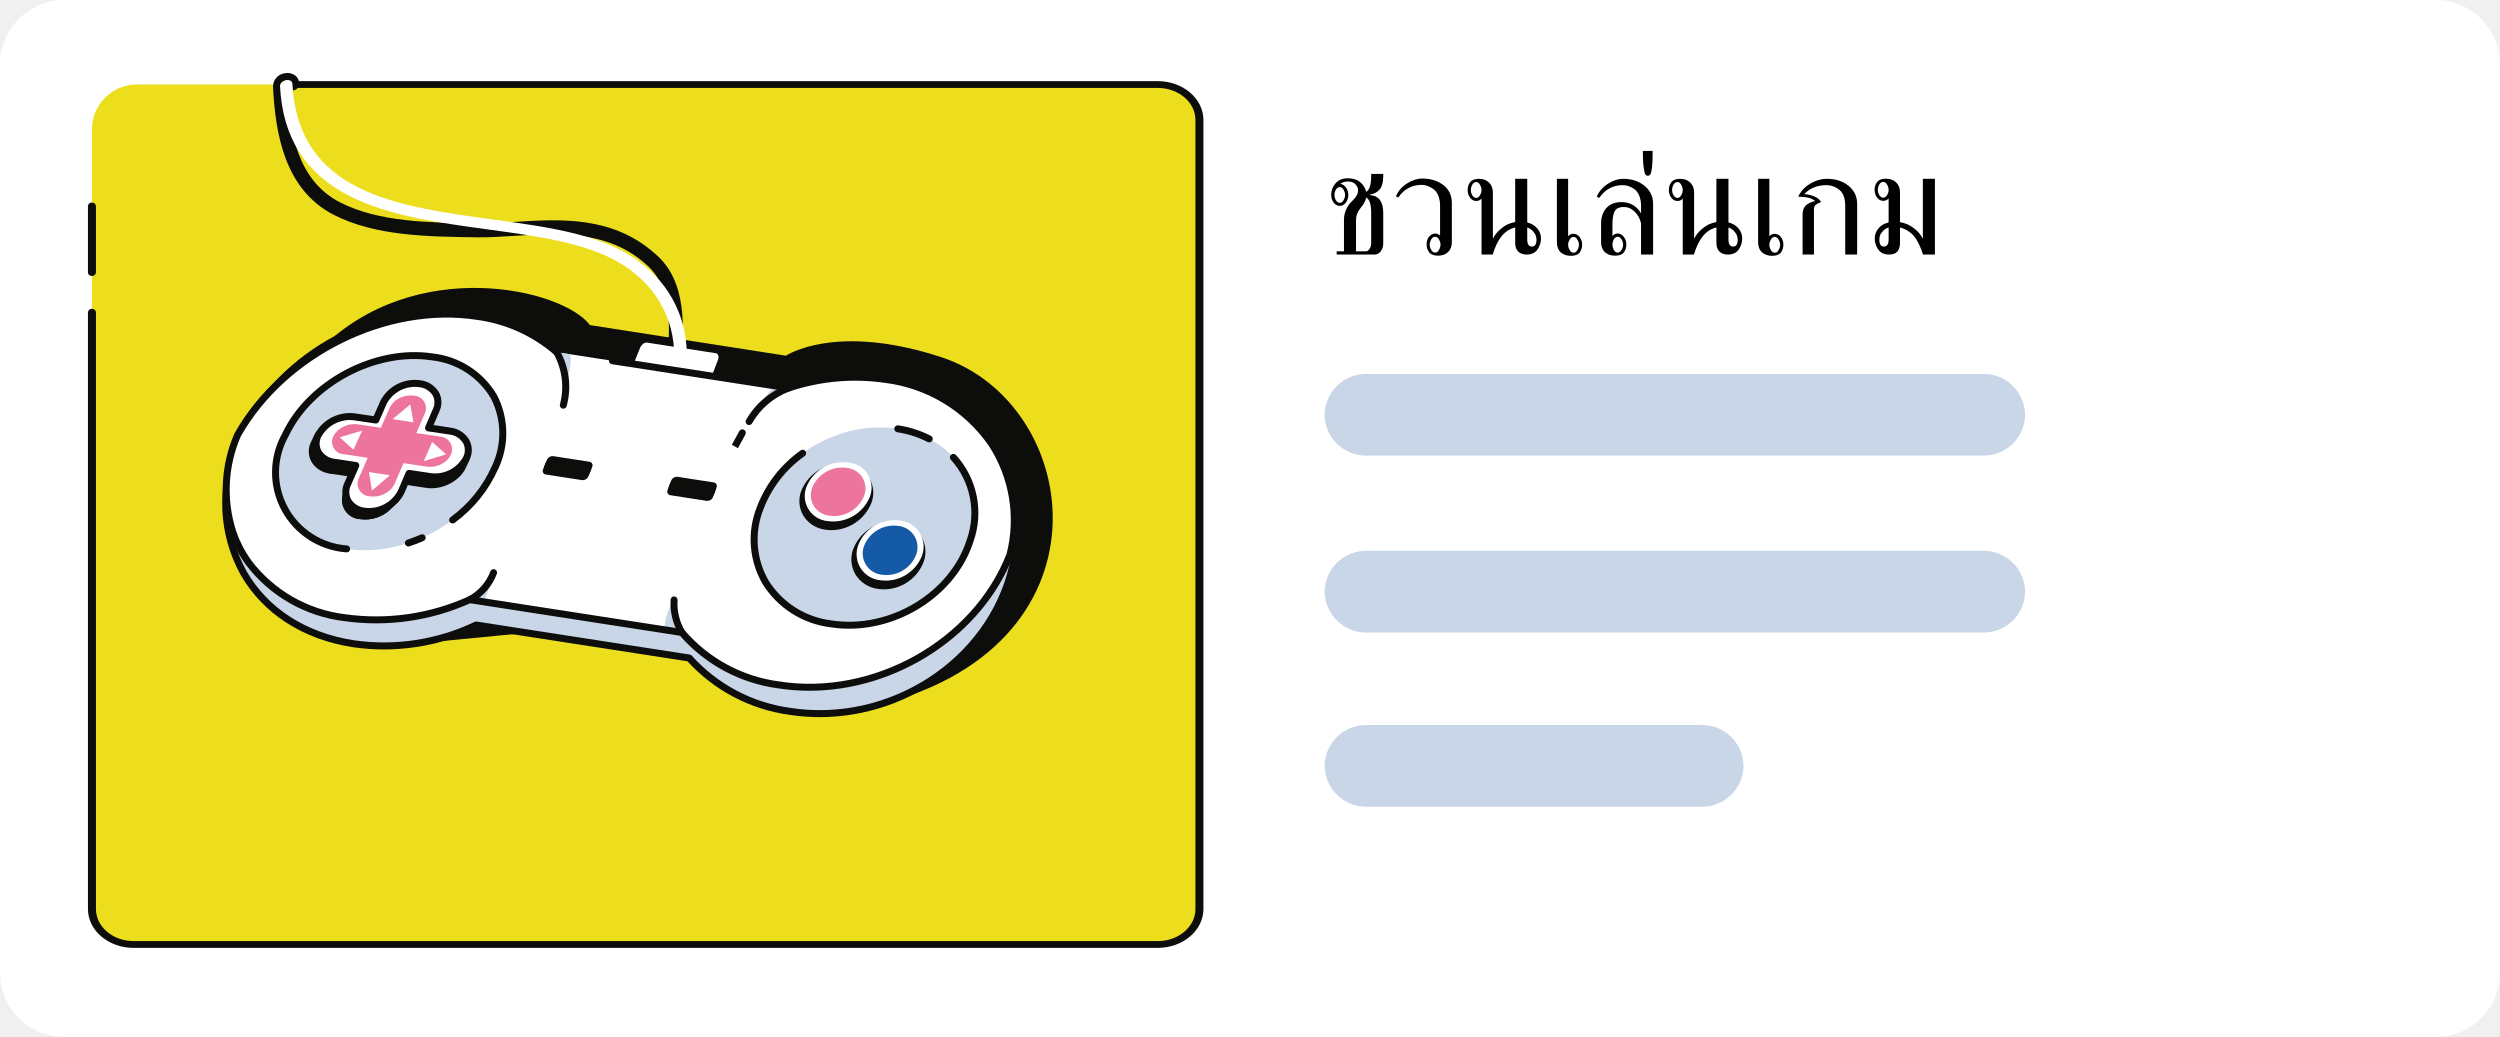
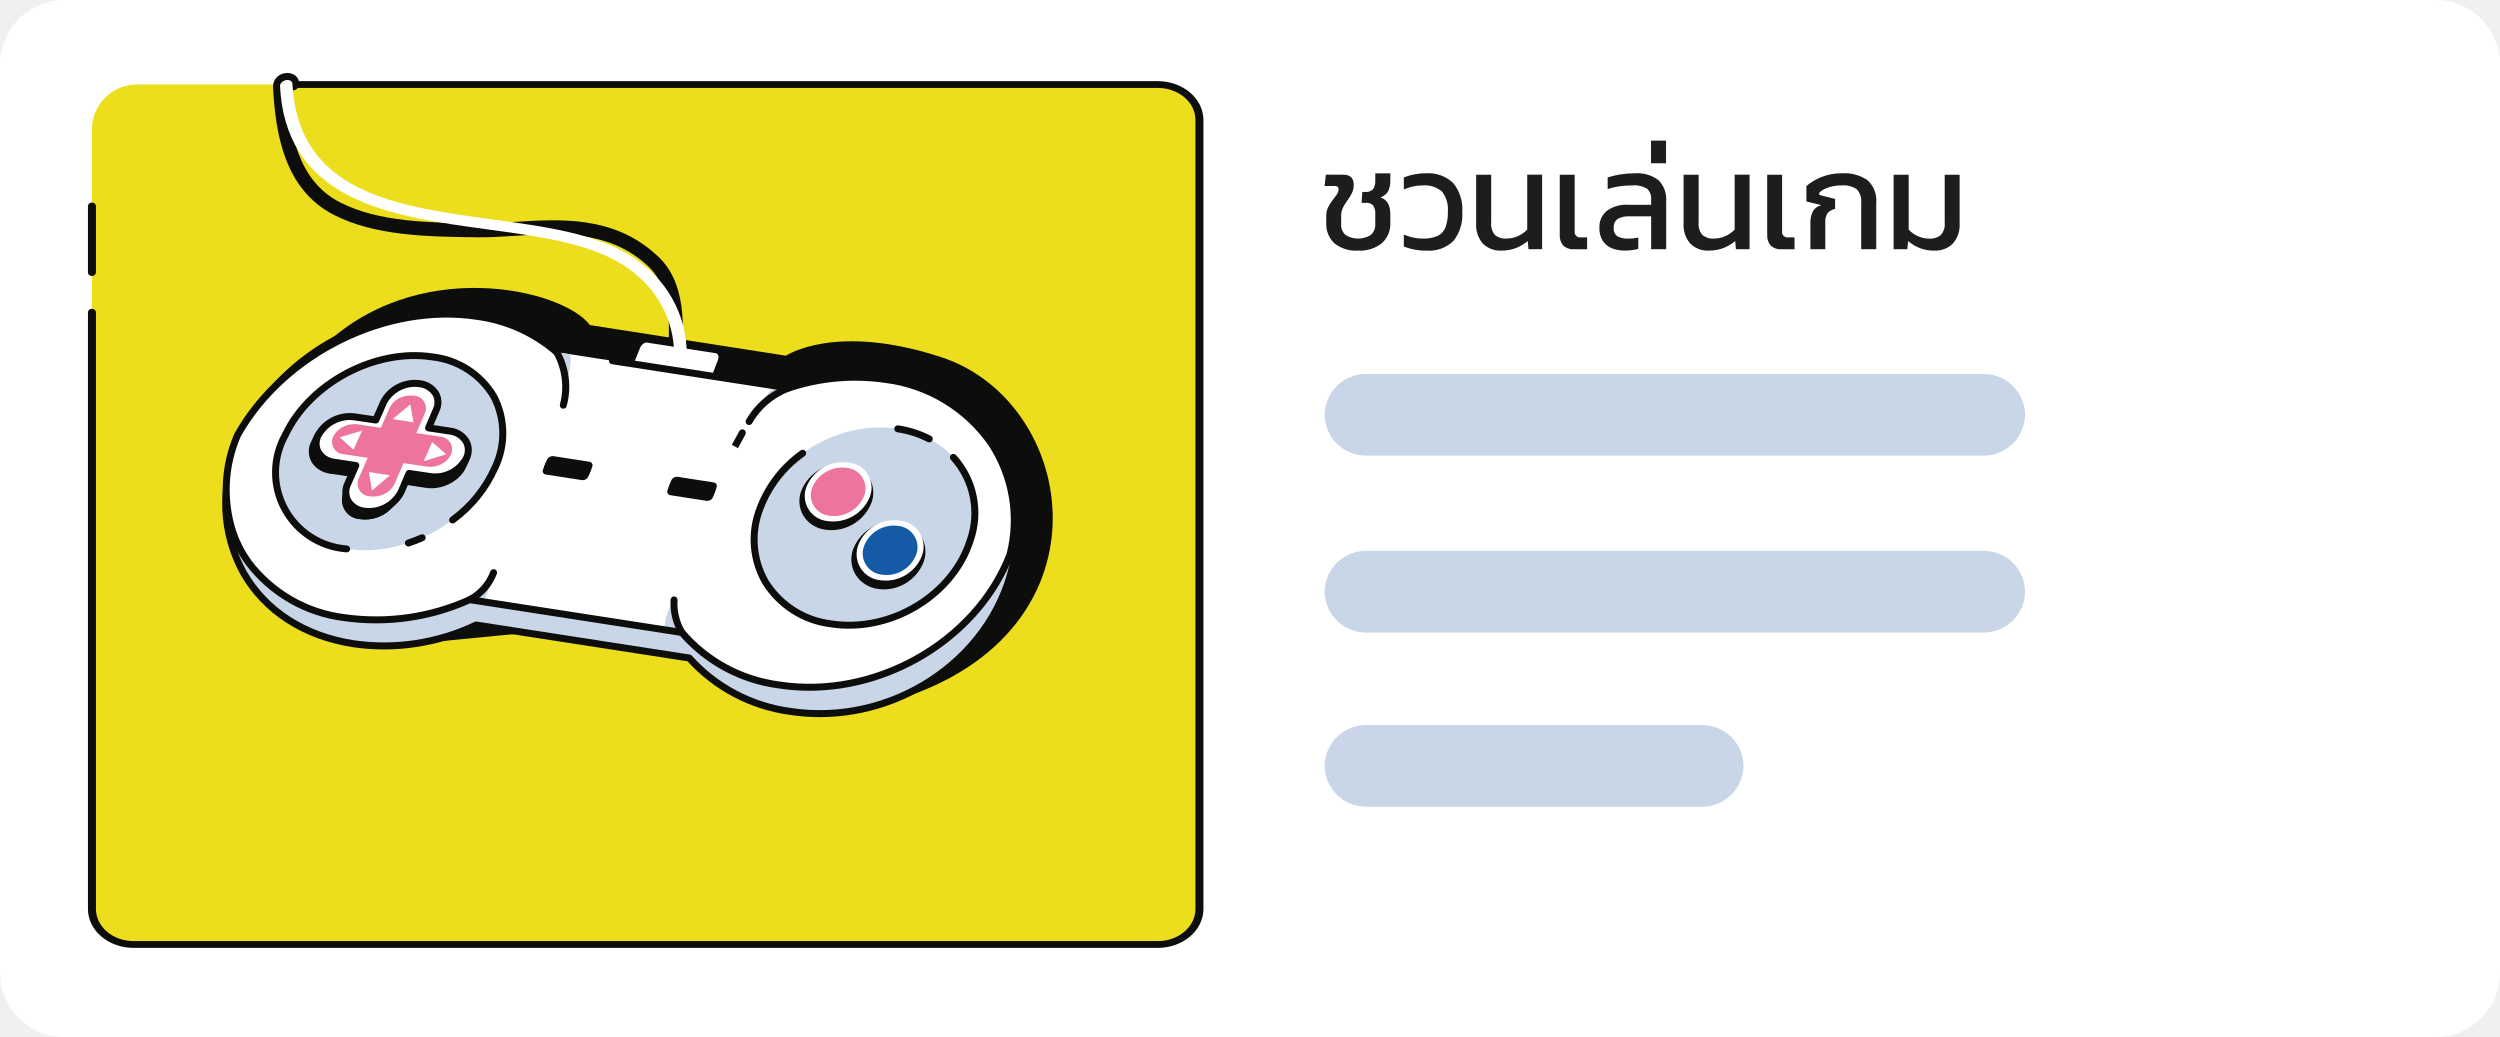
<svg xmlns="http://www.w3.org/2000/svg" id="Group_2253" data-name="Group 2253" width="278.518" height="115.529" viewBox="0 0 278.518 115.529">
  <defs>
    <clipPath id="clip-path">
      <path id="Path_2909" data-name="Path 2909" d="M2276.243,1234.031l.41-.849c-.014.028-.027.056-.039.085l-.41.849C2276.217,1234.088,2276.23,1234.06,2276.243,1234.031Z" transform="translate(-2276.204 -1233.183)" fill="none" />
    </clipPath>
    <clipPath id="clip-path-2">
      <path id="Intersection_1" data-name="Intersection 1" d="M.212.948C.225.919.238.89.252.862L.678,0C.663.029.65.058.637.087A2.082,2.082,0,0,0,2.46,3.066l-.424.871A2.087,2.087,0,0,1,.212.948ZM.571,2.61A1.915,1.915,0,0,0,1.818,3.5L1.9,3.337a2.714,2.714,0,0,1-1.441-1A1.424,1.424,0,0,0,.571,2.61Z" transform="translate(0)" fill="none" />
    </clipPath>
    <clipPath id="clip-path-3">
      <path id="Path_2926" data-name="Path 2926" d="M2271.844,1257.887l-.414.88a4.043,4.043,0,0,1-4.07,2.065,2.134,2.134,0,0,1-1.858-3.043l.423-.878a2.13,2.13,0,0,0,1.856,3.034A4.034,4.034,0,0,0,2271.844,1257.887Z" transform="translate(-2265.294 -1256.91)" fill="none" />
    </clipPath>
  </defs>
  <g id="Group_1401" data-name="Group 1401" transform="translate(0)">
    <rect id="Rectangle_80" data-name="Rectangle 80" width="278.518" height="115.529" rx="7.164" fill="#fff" />
    <rect id="Rectangle_81" data-name="Rectangle 81" width="123.379" height="95.805" rx="5" transform="translate(10.243 9.413)" fill="#edde1d" />
    <path id="Path_2750" data-name="Path 2750" d="M-3346.24,1306.435" transform="translate(3379.334 -1297.022)" fill="none" stroke="#0d0d0c" stroke-linecap="round" stroke-linejoin="round" stroke-width="2" />
    <path id="Path_2751" data-name="Path 2751" d="M-3388.574,1313.747" transform="translate(3398.817 -1300.387)" fill="none" stroke="#0d0d0c" stroke-linecap="round" stroke-linejoin="round" stroke-width="2" />
    <path id="Path_2752" data-name="Path 2752" d="M-3388.574,1331.507" transform="translate(3398.817 -1308.56)" fill="none" stroke="#0d0d0c" stroke-linecap="round" stroke-linejoin="round" stroke-width="2" />
    <path id="Path_2753" data-name="Path 2753" d="M-3388.954,1338.981a.416.416,0,0,1-.446-.378v-7.419a.416.416,0,0,1,.446-.379.416.416,0,0,1,.446.379v7.419A.416.416,0,0,1-3388.954,1338.981Z" transform="translate(3399.197 -1308.238)" fill="#0d0d0c" />
    <path id="Path_2754" data-name="Path 2754" d="M-3388.574,1371.3" transform="translate(3398.817 -1326.875)" fill="none" stroke="#0d0d0c" stroke-linecap="round" stroke-linejoin="round" stroke-width="2" />
    <path id="Path_2755" data-name="Path 2755" d="M-3270.219,1402.3h-114.09c-2.806,0-5.09-1.941-5.09-4.326v-66.491a.416.416,0,0,1,.446-.379.416.416,0,0,1,.446.379v66.491c0,1.967,1.884,3.568,4.2,3.568h114.09c2.315,0,4.2-1.6,4.2-3.568v-87.911c0-1.968-1.883-3.568-4.2-3.568H-3366.1a.417.417,0,0,1-.446-.379.417.417,0,0,1,.446-.379h95.884c2.807,0,5.09,1.941,5.09,4.326v87.911C-3265.129,1400.355-3267.412,1402.3-3270.219,1402.3Z" transform="translate(3399.197 -1296.698)" fill="#0d0d0c" />
    <path id="Path_3946" data-name="Path 3946" d="M-3067.211,1360.281h-68.683a4.617,4.617,0,0,1-4.68-4.551,4.617,4.617,0,0,1,4.68-4.551h68.683a4.618,4.618,0,0,1,4.68,4.551A4.617,4.617,0,0,1-3067.211,1360.281Z" transform="translate(3288.145 -1289.813)" fill="#c9d6e8" />
    <path id="Path_3947" data-name="Path 3947" d="M-3067.211,1323.767h-68.683a4.617,4.617,0,0,1-4.68-4.55,4.617,4.617,0,0,1,4.68-4.551h68.683a4.617,4.617,0,0,1,4.68,4.551A4.617,4.617,0,0,1-3067.211,1323.767Z" transform="translate(3288.145 -1273.008)" fill="#c9d6e8" />
    <path id="Path_3948" data-name="Path 3948" d="M-3098.581,1396.233h-37.313a4.617,4.617,0,0,1-4.68-4.55,4.617,4.617,0,0,1,4.68-4.551h37.313a4.617,4.617,0,0,1,4.68,4.551A4.617,4.617,0,0,1-3098.581,1396.233Z" transform="translate(3288.145 -1306.359)" fill="#c9d6e8" />
-     <text id="ชวนเล่นเกม" transform="translate(147.571 28.36)" font-size="16" font-family="Kanit-Regular, Kanit">
-       <tspan x="0" y="0">ชวนเล่นเกม</tspan>
-     </text>
+     <g id="Group_2836" data-name="Group 2836" transform="translate(147.57 15.664)">
+       <g id="Group_2837" data-name="Group 2837" transform="translate(0)">
+         <g id="Group_2836-2" data-name="Group 2836" transform="translate(0 0)">
+           <path id="Path_6276" data-name="Path 6276" d="M215.025,929.507a3.83,3.83,0,0,1-2.652-.815,2.934,2.934,0,0,1-.9-2.291v-.815a2,2,0,0,1,.208-.907,4.538,4.538,0,0,1,.477-.761q.269-.346.477-.646a1,1,0,0,0,.208-.562.38.38,0,0,0-.108-.323.7.7,0,0,0-.384-.077h-1.061l.138-1.261h1.937q1.168,0,1.169,1.123a2.068,2.068,0,0,1-.208.938,5.409,5.409,0,0,1-.492.8,5.6,5.6,0,0,0-.492.792,1.953,1.953,0,0,0-.208.9v.938a1.476,1.476,0,0,0,.5,1.237,2.672,2.672,0,0,0,2.8-.007,1.539,1.539,0,0,0,.5-1.276v-1.015a1.642,1.642,0,0,0-.231-1.007,1.065,1.065,0,0,0-.861-.284h-.43l.077-1.215h.308a1.074,1.074,0,0,0,.892-.315,1.581,1.581,0,0,0,.246-.976V920.9h1.676v.754a2.862,2.862,0,0,1-.215,1.191,1.51,1.51,0,0,1-.892.731,1.55,1.55,0,0,1,.907.769,3.076,3.076,0,0,1,.2,1.184v.861a2.874,2.874,0,0,1-.953,2.3A3.894,3.894,0,0,1,215.025,929.507Z" transform="translate(-211.289 -917.252)" fill="#1d1d1b" />
+           <path id="Path_6277" data-name="Path 6277" d="M244.776,929.507a6.2,6.2,0,0,1-2.491-.462v-1.322a5.656,5.656,0,0,0,1.007.323,4.9,4.9,0,0,0,1.084.123,3.917,3.917,0,0,0,1.661-.292,1.74,1.74,0,0,0,.884-.946,4.62,4.62,0,0,0,.269-1.73,3.219,3.219,0,0,0-.653-2.275,2.934,2.934,0,0,0-2.176-.677,4.982,4.982,0,0,0-1.076.116,5.089,5.089,0,0,0-1,.331v-1.338a6.228,6.228,0,0,1,1.13-.338,6.621,6.621,0,0,1,1.315-.123A3.961,3.961,0,0,1,247.8,922,4.59,4.59,0,0,1,248.8,925.2a4.742,4.742,0,0,1-.961,3.2A3.858,3.858,0,0,1,244.776,929.507Z" transform="translate(-233.459 -917.252)" fill="#1d1d1b" />
+           <path id="Path_6278" data-name="Path 6278" d="M273.411,929.893a2.736,2.736,0,0,1-2.083-.784,3.107,3.107,0,0,1-.746-2.229v-5.443h1.676V926.8a1.831,1.831,0,0,0,.415,1.345,1.784,1.784,0,0,0,1.292.407,3.04,3.04,0,0,0,1.292-.284,3.186,3.186,0,0,0,1.015-.715v-6.12h1.661v8.3h-1.522l-.077-.907a4.82,4.82,0,0,1-1.284.769A4.307,4.307,0,0,1,273.411,929.893Z" transform="translate(-253.699 -917.638)" fill="#1d1d1b" />
+           <path id="Path_6279" data-name="Path 6279" d="M304.919,929.739a1.6,1.6,0,0,1-1.23-.415,1.678,1.678,0,0,1-.385-1.184v-6.7h1.661v6.289a.6.6,0,0,0,.677.692h.708v1.322Z" transform="translate(-277.105 -917.638)" fill="#1d1d1b" />
+           <path id="Path_6280" data-name="Path 6280" d="M321.632,929.507a3.82,3.82,0,0,1-1.422-.254,2.191,2.191,0,0,1-1.022-.815,2.548,2.548,0,0,1-.384-1.469,2.312,2.312,0,0,1,.823-1.891,3.708,3.708,0,0,1,2.406-.677h2.537v-.523a1.538,1.538,0,0,0-.454-1.268,2.828,2.828,0,0,0-1.684-.362,10.182,10.182,0,0,0-1.391.092,7.273,7.273,0,0,0-1.315.308v-1.292a9.243,9.243,0,0,1,1.392-.331,9.821,9.821,0,0,1,1.591-.131,3.963,3.963,0,0,1,2.675.761,3.013,3.013,0,0,1,.861,2.376v5.32h-1.676v-3.659H322.14a2.406,2.406,0,0,0-1.3.284,1.091,1.091,0,0,0-.439.991,1.044,1.044,0,0,0,.392.938,2.386,2.386,0,0,0,1.284.261,4.014,4.014,0,0,0,1.061-.123v1.276a5.972,5.972,0,0,1-.677.131A6.039,6.039,0,0,1,321.632,929.507Z" transform="translate(-288.19 -917.252)" fill="#1d1d1b" />
+           <path id="Path_6281" data-name="Path 6281" d="M339,910.621V908.1h1.676v2.522Z" transform="translate(-302.636 -908.099)" fill="#1d1d1b" />
+           <path id="Path_6282" data-name="Path 6282" d="M354.573,929.893a2.736,2.736,0,0,1-2.083-.784,3.107,3.107,0,0,1-.746-2.229v-5.443h1.676V926.8a1.831,1.831,0,0,0,.415,1.345,1.784,1.784,0,0,0,1.292.407,3.039,3.039,0,0,0,1.292-.284,3.186,3.186,0,0,0,1.015-.715v-6.12h1.661v8.3h-1.522l-.077-.907a4.819,4.819,0,0,1-1.284.769A4.306,4.306,0,0,1,354.573,929.893Z" transform="translate(-311.751 -917.638)" fill="#1d1d1b" />
+           <path id="Path_6283" data-name="Path 6283" d="M386.08,929.739a1.6,1.6,0,0,1-1.23-.415,1.68,1.68,0,0,1-.385-1.184v-6.7h1.661v6.289a.6.6,0,0,0,.677.692h.708v1.322Z" transform="translate(-335.156 -917.638)" fill="#1d1d1b" />
+           <path id="Path_6284" data-name="Path 6284" d="M400.249,929.353v-3a2.6,2.6,0,0,1,.261-1.192,1.449,1.449,0,0,1,.953-.715l-1.661-.415v-1.722a6.235,6.235,0,0,1,1.622-.977,5.882,5.882,0,0,1,2.36-.438,4.519,4.519,0,0,1,2.814.761,3.023,3.023,0,0,1,.984,2.545v5.151h-1.676v-5.2a1.861,1.861,0,0,0-.5-1.484,2.621,2.621,0,0,0-1.684-.423,4.592,4.592,0,0,0-1.43.216,2.8,2.8,0,0,0-1.046.569v.277l1.753.446v1.107a1.444,1.444,0,0,0-.846.492,1.723,1.723,0,0,0-.246,1.015v2.983Z" transform="translate(-346.126 -917.252)" fill="#1d1d1b" />
+           <path id="Path_6285" data-name="Path 6285" d="M438.451,929.893a4.233,4.233,0,0,1-1.638-.292,4.893,4.893,0,0,1-1.268-.769l-.092.907h-1.522v-8.3h1.676v6.12a3.223,3.223,0,0,0,1,.715,2.971,2.971,0,0,0,1.292.284,1.817,1.817,0,0,0,1.292-.407,1.789,1.789,0,0,0,.431-1.345v-5.366h1.661v5.443a3.09,3.09,0,0,1-.753,2.229A2.743,2.743,0,0,1,438.451,929.893Z" transform="translate(-370.537 -917.638)" fill="#1d1d1b" />
+         </g>
+       </g>
+     </g>
  </g>
  <g id="Group_1476" data-name="Group 1476" transform="translate(24.767 8.134)">
    <g id="Group_1473" data-name="Group 1473">
      <path id="Path_2893" data-name="Path 2893" d="M2259.051,1207.5c10.561-10.555,27.009-6.75,30.048-2.693l21.843,3.411s5.47-3.727,17.323.171c15.8,5.195,19.855,32.687-8.1,39.008l-27.294-9.347-25.7,2.485Z" transform="translate(-2248.144 -1176.724)" fill="#0d0d0c" />
      <g id="Group_1438" data-name="Group 1438" transform="translate(5.655)">
        <path id="Path_2894" data-name="Path 2894" d="M2288.813,1179.384a1.508,1.508,0,0,1-.45-.067,1.3,1.3,0,0,1-.836-.761,1.319,1.319,0,0,1,.1-1.145,15.971,15.971,0,0,0,1.7-5.489c.484-4.29.75-9.078-2.247-11.6-4.283-3.834-9.788-3.484-14.646-3.175-1.437.092-2.8.176-4.086.162-5.613-.07-11.417-.142-16.032-2.491-5.543-2.822-6.545-9.14-6.8-14.328a1.5,1.5,0,0,1,1.288-1.456,1.463,1.463,0,0,1,1.189.248,1.148,1.148,0,0,1,.45.857.777.777,0,0,1-1.362.549c.267,4.989,1.22,10.343,5.938,12.745,4.291,2.184,9.911,2.254,15.346,2.322,1.234.016,2.562-.069,3.968-.158,5.162-.329,11.013-.7,15.762,3.552,3.567,3,3.3,8.254,2.773,12.944a17.607,17.607,0,0,1-1.521,5.34.77.77,0,0,1,.592.079.778.778,0,0,1,.281,1.063,1.658,1.658,0,0,1-1.132.779A1.6,1.6,0,0,1,2288.813,1179.384Zm.163-1.2h0Zm-42.074-37.966h0Z" transform="translate(-2245.525 -1139.004)" fill="#0d0d0c" />
      </g>
      <g id="Group_1439" data-name="Group 1439" transform="translate(6.431 0.777)">
        <path id="Path_2895" data-name="Path 2895" d="M2290.184,1179.818a.78.78,0,0,1-.367-.019.506.506,0,0,1-.292-.775h0a16.574,16.574,0,0,0,1.8-5.791,11.549,11.549,0,0,0-4.3-10.684c-3.8-3.189-9.9-4.021-16.367-4.9-5.422-.739-11.029-1.5-15.39-3.723-4.939-2.514-7.466-6.546-7.744-12.247-.014-.287.283-.581.662-.656s.7.1.714.384c.626,12.178,11.612,13.675,22.231,15.122,6.642.9,12.913,1.759,16.955,5.146a12.593,12.593,0,0,1,4.638,11.527,17.485,17.485,0,0,1-1.943,6.212A.878.878,0,0,1,2290.184,1179.818Z" transform="translate(-2247.525 -1141.004)" fill="#fff" />
      </g>
      <g id="Group_1472" data-name="Group 1472" transform="translate(0 26.278)">
        <g id="Group_1471" data-name="Group 1471">
          <g id="Group_1470" data-name="Group 1470">
            <g id="Group_1469" data-name="Group 1469">
              <g id="Group_1468" data-name="Group 1468">
                <path id="Path_2896" data-name="Path 2896" d="M2319.634,1235.968c-2.424,10.509-13.586,17.906-24.844,16.161a18.5,18.5,0,0,1-11.183-5.938l-23.738-3.677a23.979,23.979,0,0,1-13.675,2.085c-11.245-1.742-16.961-11.744-12.912-21.99q.25-.631.543-1.245c4.341-9.158,15.38-14.986,25.457-13.43a17.787,17.787,0,0,1,9.019,4.018l25.84,3.992a22.145,22.145,0,0,1,10.592-.99c10.088,1.559,16.658,10.114,15.149,19.72Q2319.784,1235.32,2319.634,1235.968Z" transform="translate(-2231.587 -1207.292)" fill="#c9d6e8" />
                <path id="Path_2897" data-name="Path 2897" d="M2297.523,1252.158a22.321,22.321,0,0,1-3.417-.263,18.813,18.813,0,0,1-11.321-5.959L2259.3,1242.3a24.186,24.186,0,0,1-13.791,2.067c-5.581-.864-10.027-3.736-12.519-8.084a16.4,16.4,0,0,1-.695-14.432c.168-.428.355-.854.553-1.27,4.442-9.371,15.562-15.236,25.867-13.646a18.292,18.292,0,0,1,9.129,4.035l25.635,3.96a22.6,22.6,0,0,1,10.686-.974,18.706,18.706,0,0,1,12.423,7.323,17.11,17.11,0,0,1,3.052,12.841c-.067.437-.152.88-.254,1.319C2317.137,1245.2,2307.723,1252.158,2297.523,1252.158Zm-38.277-10.649a.434.434,0,0,1,.059,0l23.738,3.677a.388.388,0,0,1,.232.127,18.021,18.021,0,0,0,10.951,5.811c11.043,1.712,21.994-5.406,24.406-15.864h0c.1-.42.179-.845.243-1.263a16.334,16.334,0,0,0-2.912-12.264,17.932,17.932,0,0,0-11.914-7.014,21.833,21.833,0,0,0-10.406.973.386.386,0,0,1-.187.017l-25.84-3.992a.382.382,0,0,1-.195-.091,17.493,17.493,0,0,0-8.824-3.927,24.463,24.463,0,0,0-25.047,13.213c-.191.4-.37.811-.533,1.221a15.64,15.64,0,0,0,.646,13.761c2.372,4.139,6.621,6.875,11.964,7.7a23.433,23.433,0,0,0,13.452-2.054A.387.387,0,0,1,2259.246,1241.509Z" transform="translate(-2230.963 -1206.675)" fill="#0d0d0c" />
                <g id="Group_1440" data-name="Group 1440" transform="translate(45.533 3.751)">
                  <path id="Path_2898" data-name="Path 2898" d="M2357.9,1218.289l-.726,1.886c-.511,1.327-1.725,2.295-2.7,2.145l-5.221-.807c-.971-.15-1.327-1.36-.794-2.683l.757-1.881c.152-.377.5-.651.781-.608l7.661,1.183C2357.942,1217.566,2358.05,1217.911,2357.9,1218.289Z" transform="translate(-2348.219 -1216.336)" fill="#fff" />
                </g>
                <path id="Path_2899" data-name="Path 2899" d="M2319.382,1234.98c-3.725,9.61-14.988,16.178-25.725,14.515a17.262,17.262,0,0,1-10.826-5.844l-23.628-3.659a25.446,25.446,0,0,1-13.909,2.011,15.737,15.737,0,0,1-10.79-6.222l-.008-.014a12.7,12.7,0,0,1-1.687-3.293,15.4,15.4,0,0,1,.518-10.805c5.072-9.05,16.659-14.789,26.736-13.232a16.824,16.824,0,0,1,8.827,3.984l25.844,3.993a23.332,23.332,0,0,1,10.781-.956,16.94,16.94,0,0,1,11.81,7.147A15.536,15.536,0,0,1,2319.382,1234.98Z" transform="translate(-2231.635 -1207.597)" fill="#fff" />
                <path id="Path_2900" data-name="Path 2900" d="M2326.9,1219.1a4.957,4.957,0,0,1,.826,3.71,5.947,5.947,0,0,0,.7-3.474Z" transform="translate(-2289.646 -1214.276)" fill="#c9d6e8" />
                <path id="Path_2901" data-name="Path 2901" d="M2387.929,1229.01a8.995,8.995,0,0,0-3.487,3.044,7.116,7.116,0,0,1,1.962-3.279Z" transform="translate(-2324.843 -1220.193)" fill="#c9d6e8" />
                <path id="Path_2902" data-name="Path 2902" d="M2359.686,1293.813a5.273,5.273,0,0,1-.752-3.642,6.232,6.232,0,0,0-.815,5.292Z" transform="translate(-2308.605 -1257.747)" fill="#c9d6e8" />
                <path id="Path_2903" data-name="Path 2903" d="M2301.962,1286.488a5.261,5.261,0,0,0,2.279-2.292s.123,2-2.117,4.208Z" transform="translate(-2274.391 -1254.093)" fill="#c9d6e8" />
                <path id="Path_2904" data-name="Path 2904" d="M2296.425,1249.524a22.469,22.469,0,0,1-3.444-.263,17.588,17.588,0,0,1-10.97-5.866l-23.373-3.62a25.638,25.638,0,0,1-14.02,1.994,16.221,16.221,0,0,1-11.049-6.382.354.354,0,0,1-.026-.042,13,13,0,0,1-1.718-3.363,15.761,15.761,0,0,1,.524-11.075.419.419,0,0,1,.022-.046c5.18-9.244,16.846-15.014,27.135-13.426a17.3,17.3,0,0,1,9.028,4.079.388.388,0,0,1-.521.577,16.531,16.531,0,0,0-8.626-3.888c-9.977-1.541-21.29,4.054-26.326,13.016a14.99,14.99,0,0,0-.5,10.511,12.305,12.305,0,0,0,1.635,3.194.377.377,0,0,1,.028.045,15.45,15.45,0,0,0,10.514,6.033,24.888,24.888,0,0,0,13.7-1.984.39.39,0,0,1,.214-.028l23.629,3.659a.388.388,0,0,1,.239.135,16.792,16.792,0,0,0,10.587,5.708c10.45,1.621,21.554-4.637,25.293-14.246a15.189,15.189,0,0,0-2.01-12.044,16.55,16.55,0,0,0-11.546-6.98,23.047,23.047,0,0,0-10.6.941.383.383,0,0,1-.18.015l-19.646-3.036a.388.388,0,1,1,.119-.768l19.555,3.021a23.812,23.812,0,0,1,10.873-.941,17.312,17.312,0,0,1,12.074,7.316,15.958,15.958,0,0,1,2.113,12.679.528.528,0,0,1-.016.052C2315.68,1243.4,2306.132,1249.524,2296.425,1249.524Z" transform="translate(-2231.02 -1206.98)" fill="#0d0d0c" />
                <g id="Group_1459" data-name="Group 1459" transform="translate(5.602 4.809)">
                  <path id="Path_2905" data-name="Path 2905" d="M2270.805,1232.491c-2.532,5.99-9.963,10.119-16.547,9.1s-9.609-6.765-6.819-12.714a16.3,16.3,0,0,1,16.354-8.675C2270.121,1221.179,2273.282,1226.63,2270.805,1232.491Z" transform="translate(-2246.009 -1219.665)" fill="#c9d6e8" />
                  <path id="Path_2906" data-name="Path 2906" d="M2253.639,1241.373a.461.461,0,0,1-.06,0,8.923,8.923,0,0,1-7.111-13.263c2.77-5.9,10.29-9.892,16.765-8.894a9.517,9.517,0,0,1,7.133,4.589,9.239,9.239,0,0,1,.177,8.236,14.938,14.938,0,0,1-4.879,6.048.389.389,0,0,1-.466-.622,14.154,14.154,0,0,0,4.629-5.728,8.48,8.48,0,0,0-.14-7.555,8.76,8.76,0,0,0-6.573-4.2c-6.159-.954-13.309,2.842-15.943,8.456a8.151,8.151,0,0,0,6.527,12.165.388.388,0,0,1-.059.772Z" transform="translate(-2245.389 -1219.059)" fill="#0d0d0c" />
                  <path id="Path_2907" data-name="Path 2907" d="M2283.739,1272.7a.388.388,0,0,1-.122-.757c.5-.167,1.009-.361,1.5-.576a.388.388,0,1,1,.314.711c-.511.225-1.038.428-1.566.6A.385.385,0,0,1,2283.739,1272.7Z" transform="translate(-2268.609 -1251.037)" fill="#0d0d0c" />
                  <g id="Group_1458" data-name="Group 1458" transform="translate(4.034 3.103)" style="isolation: isolate">
                    <g id="Group_1443" data-name="Group 1443" transform="translate(7.933 2.382)" style="isolation: isolate">
                      <g id="Group_1442" data-name="Group 1442" clip-path="url(#clip-path)">
                        <g id="Group_1441" data-name="Group 1441" style="isolation: isolate">
                          <path id="Path_2908" data-name="Path 2908" d="M2276.614,1233.268l-.41.849c.013-.029.026-.057.039-.085l.41-.849c-.014.028-.027.056-.039.085" transform="translate(-2276.204 -1233.183)" fill="#2094b5" />
                        </g>
                      </g>
                    </g>
                    <g id="Group_1444" data-name="Group 1444" transform="translate(7.047 2.467)">
                      <path id="Path_2910" data-name="Path 2910" d="M2274.337,1235.409l-.413.855.885-2.013.41-.849Z" transform="translate(-2273.924 -1233.402)" fill="#25366f" />
                    </g>
                    <g id="Group_1445" data-name="Group 1445" transform="translate(10.371 8.366)">
                      <path id="Path_2911" data-name="Path 2911" d="M2289.629,1250.5a3.873,3.873,0,0,1-.734.564,4.251,4.251,0,0,1-.828.38,3.888,3.888,0,0,1-1.789.174l-2.385-.356-.41.873,2.389.356a3.882,3.882,0,0,0,1.791-.175,4.258,4.258,0,0,0,.83-.381,3.888,3.888,0,0,0,.736-.566,3.121,3.121,0,0,0,.647-.905l.4-.866A3.094,3.094,0,0,1,2289.629,1250.5Z" transform="translate(-2283.094 -1249.205)" fill="#0d0d0c" />
                      <path id="Path_2912" data-name="Path 2912" d="M2285.778,1252.3a3.927,3.927,0,0,1-.576-.042l-2.389-.356a.389.389,0,0,1-.294-.549l.411-.873a.392.392,0,0,1,.409-.219l2.385.355a3.481,3.481,0,0,0,1.607-.158,3.855,3.855,0,0,0,.752-.345,3.5,3.5,0,0,0,.661-.507,2.7,2.7,0,0,0,.565-.788.388.388,0,1,1,.705.325l-.4.866a3.482,3.482,0,0,1-.728,1.019,4.24,4.24,0,0,1-.809.623,4.656,4.656,0,0,1-.906.416A4.409,4.409,0,0,1,2285.778,1252.3Zm-2.333-1.089,1.872.279a3.437,3.437,0,0,0,1.417-.1,4.04,4.04,0,0,1-1.124-.006l-2.1-.313Z" transform="translate(-2282.482 -1248.593)" fill="#0d0d0c" />
                    </g>
                    <g id="Group_1447" data-name="Group 1447" transform="translate(2.037 8.792)">
                      <g id="Group_1446" data-name="Group 1446">
                        <path id="Path_2913" data-name="Path 2913" d="M2264.831,1251.044l-.42.871-2.389-.356.424-.871Z" transform="translate(-2261.634 -1250.301)" fill="#0d0d0c" />
                        <path id="Path_2914" data-name="Path 2914" d="M2263.8,1251.693a.419.419,0,0,1-.058,0l-2.388-.356a.388.388,0,0,1-.292-.554l.424-.871a.39.39,0,0,1,.406-.214l2.385.355a.389.389,0,0,1,.292.553l-.42.871A.388.388,0,0,1,2263.8,1251.693Zm-1.808-1.051,1.582.236.067-.139-1.582-.236Z" transform="translate(-2261.022 -1249.69)" fill="#0d0d0c" />
                      </g>
                    </g>
                    <g id="Group_1451" data-name="Group 1451" transform="translate(0 5.725)" style="isolation: isolate">
                      <path id="Path_2915" data-name="Path 2915" d="M2257.031,1243.655l.426-.862c-.014.029-.028.057-.041.086a2.082,2.082,0,0,0,1.823,2.98l-.424.871a2.087,2.087,0,0,1-1.824-2.989Z" transform="translate(-2256.389 -1242.405)" fill="#0d0d0c" />
                      <path id="Path_2916" data-name="Path 2916" d="M2258.2,1246.507a.418.418,0,0,1-.057,0,2.779,2.779,0,0,1-2.09-1.339,2.418,2.418,0,0,1-.032-2.194c.015-.033.031-.066.047-.1l.425-.862a.388.388,0,0,1,.7.344l-.035.075a1.649,1.649,0,0,0,.006,1.494,2.013,2.013,0,0,0,1.521.941.389.389,0,0,1,.292.554l-.424.871A.389.389,0,0,1,2258.2,1246.507Zm-1.58-1.986a1.413,1.413,0,0,0,.115.271,1.914,1.914,0,0,0,1.247.888l.079-.161A2.712,2.712,0,0,1,2256.622,1244.521Z" transform="translate(-2255.776 -1241.793)" fill="#0d0d0c" />
                      <g id="Group_1450" data-name="Group 1450" transform="translate(0.389 0.388)" clip-path="url(#clip-path-2)">
                        <g id="Group_1449" data-name="Group 1449" transform="translate(-0.389 -0.388)">
                          <g id="Group_1448" data-name="Group 1448">
                            <path id="Path_2917" data-name="Path 2917" d="M2258.2,1246.507a.418.418,0,0,1-.057,0,2.779,2.779,0,0,1-2.09-1.339,2.418,2.418,0,0,1-.032-2.194c.015-.033.031-.066.047-.1l.425-.862a.388.388,0,0,1,.7.344l-.035.075a1.649,1.649,0,0,0,.006,1.494,2.013,2.013,0,0,0,1.521.941.389.389,0,0,1,.292.554l-.424.871A.389.389,0,0,1,2258.2,1246.507Zm-1.58-1.986a1.413,1.413,0,0,0,.115.271,1.914,1.914,0,0,0,1.247.888l.079-.161A2.712,2.712,0,0,1,2256.622,1244.521Z" transform="translate(-2255.776 -1241.793)" fill="#0d0d0c" />
                          </g>
                        </g>
                      </g>
                    </g>
                    <g id="Group_1452" data-name="Group 1452" transform="translate(3.905 9.535)">
                      <path id="Path_2920" data-name="Path 2920" d="M2266.255,1253.664l-.423.878.909-2.067.42-.871Z" transform="translate(-2265.832 -1251.604)" fill="#25366f" />
                    </g>
                    <g id="Group_1454" data-name="Group 1454" transform="translate(0.426)">
                      <g id="Group_1453" data-name="Group 1453">
                        <path id="Path_2921" data-name="Path 2921" d="M2269.408,1228.086a2.08,2.08,0,0,1,1.853,2.914l-.861,2.01,2.362.352a2.128,2.128,0,0,1,1.886,2.966,3.92,3.92,0,0,1-4.034,2.107l-2.385-.355-.884,2.064a4.012,4.012,0,0,1-4.1,2.146,2.13,2.13,0,0,1-1.857-3.034l.906-2.06-2.385-.355a2.082,2.082,0,0,1-1.824-2.98,4.022,4.022,0,0,1,4.072-2.078l2.362.352.883-2.007A3.925,3.925,0,0,1,2269.408,1228.086Z" transform="translate(-2257.487 -1227.66)" fill="#fff" />
                        <path id="Path_2922" data-name="Path 2922" d="M2263.149,1242.1a3.929,3.929,0,0,1-.574-.042,2.813,2.813,0,0,1-2.106-1.347,2.465,2.465,0,0,1-.048-2.227l.7-1.6-1.882-.28a2.777,2.777,0,0,1-2.088-1.337,2.408,2.408,0,0,1-.032-2.186,4.425,4.425,0,0,1,4.483-2.3l2.069.308.763-1.735a4.331,4.331,0,0,1,4.418-2.269h0a2.8,2.8,0,0,1,2.084,1.322,2.371,2.371,0,0,1,.068,2.128l-.662,1.547,1.865.278a2.828,2.828,0,0,1,2.1,1.334,2.424,2.424,0,0,1,.085,2.166,4.315,4.315,0,0,1-4.449,2.341l-2.088-.311-.765,1.789A4.4,4.4,0,0,1,2263.149,1242.1Zm-2.116-10.582a3.643,3.643,0,0,0-3.205,1.886,1.651,1.651,0,0,0,.006,1.5,2.012,2.012,0,0,0,1.521.941l2.384.355a.388.388,0,0,1,.3.54l-.906,2.06a1.707,1.707,0,0,0,.017,1.539,2.047,2.047,0,0,0,1.541.954,3.645,3.645,0,0,0,3.687-1.915l.883-2.064a.388.388,0,0,1,.414-.231l2.385.355a3.55,3.55,0,0,0,3.618-1.872,1.665,1.665,0,0,0-.045-1.485,2.064,2.064,0,0,0-1.539-.947l-2.363-.352a.389.389,0,0,1-.3-.537l.861-2.01a1.609,1.609,0,0,0-.032-1.443,2.027,2.027,0,0,0-1.521-.933h0a3.56,3.56,0,0,0-3.593,1.813l-.882,2.007a.389.389,0,0,1-.413.227l-2.362-.352A3.1,3.1,0,0,0,2261.033,1231.523Z" transform="translate(-2256.873 -1227.05)" fill="#0d0d0c" />
                        <path id="Path_2923" data-name="Path 2923" d="M2266.655,1242.755a1.421,1.421,0,0,1-1.252-2.008l1-2.285-2.607-.388a1.392,1.392,0,0,1-1.243-1.973,2.314,2.314,0,0,1,1.031-1.047,2.782,2.782,0,0,1,1.692-.321l2.593.386.979-2.234a2.236,2.236,0,0,1,1-1.028,2.748,2.748,0,0,1,1.674-.315,1.391,1.391,0,0,1,1.26,1.934l-.959,2.233,2.588.386a1.422,1.422,0,0,1,1.283,1.968,2.239,2.239,0,0,1-1,1.054,2.737,2.737,0,0,1-1.694.328l-2.612-.389-.984,2.292a2.323,2.323,0,0,1-1.028,1.074,2.776,2.776,0,0,1-1.713.334Z" transform="translate(-2260.265 -1229.783)" fill="#ed759d" />
                      </g>
                    </g>
                    <g id="Group_1457" data-name="Group 1457" transform="translate(3.696 11.595)" style="isolation: isolate">
                      <g id="Group_1456" data-name="Group 1456" clip-path="url(#clip-path-3)">
                        <g id="Group_1455" data-name="Group 1455" transform="translate(-0.389 -0.389)">
                          <path id="Path_2924" data-name="Path 2924" d="M2271.18,1258.806a4,4,0,0,1-.75.574,4.34,4.34,0,0,1-.841.386,3.91,3.91,0,0,1-1.807.178,2.13,2.13,0,0,1-1.856-3.034l-.423.878a2.134,2.134,0,0,0,1.858,3.043,3.91,3.91,0,0,0,1.81-.179,4.326,4.326,0,0,0,.842-.388,4.015,4.015,0,0,0,.751-.575,3.217,3.217,0,0,0,.667-.923l.414-.88A3.218,3.218,0,0,1,2271.18,1258.806Z" transform="translate(-2264.905 -1256.521)" fill="#0d0d0c" />
                          <path id="Path_2925" data-name="Path 2925" d="M2267.266,1260.645a3.9,3.9,0,0,1-.576-.042,2.816,2.816,0,0,1-2.109-1.349,2.475,2.475,0,0,1-.048-2.235l.43-.891a.388.388,0,0,1,.705.325,1.708,1.708,0,0,0,.017,1.539,2.048,2.048,0,0,0,1.542.954,3.5,3.5,0,0,0,1.625-.162,3.924,3.924,0,0,0,.765-.351,3.6,3.6,0,0,0,.677-.518h0a2.813,2.813,0,0,0,.586-.807.388.388,0,1,1,.7.33h0v0l-.413.878a3.6,3.6,0,0,1-.747,1.035,4.439,4.439,0,0,1-.824.632,4.728,4.728,0,0,1-.918.422A4.458,4.458,0,0,1,2267.266,1260.645Zm-2.132-2.07a1.531,1.531,0,0,0,.128.3,2.049,2.049,0,0,0,1.542.956,3.49,3.49,0,0,0,1.5-.122,4.108,4.108,0,0,1-1.193,0A2.886,2.886,0,0,1,2265.134,1258.575Z" transform="translate(-2264.292 -1255.909)" fill="#0d0d0c" />
                        </g>
                      </g>
                    </g>
                  </g>
                </g>
                <g id="Group_1465" data-name="Group 1465" transform="translate(58.866 12.973)">
                  <path id="Path_2927" data-name="Path 2927" d="M2407.616,1253.3c-1.946,6.086-8.9,10.291-15.49,9.271s-10.109-6.846-7.9-12.889c2.157-5.912,9.005-9.818,15.339-8.839S2409.52,1247.351,2407.616,1253.3Z" transform="translate(-2383.172 -1240.459)" fill="#c9d6e8" />
                  <path id="Path_2928" data-name="Path 2928" d="M2427.65,1241.986a.391.391,0,0,1-.178-.043,10.95,10.95,0,0,0-3.384-1.087.388.388,0,0,1,.118-.768,11.717,11.717,0,0,1,3.624,1.165.388.388,0,0,1-.179.733Z" transform="translate(-2407.759 -1240.084)" fill="#0d0d0c" />
                  <path id="Path_2929" data-name="Path 2929" d="M2393.514,1267.021a13.47,13.47,0,0,1-2.065-.158,10.39,10.39,0,0,1-7.591-4.856,9.873,9.873,0,0,1-.619-8.55,13.63,13.63,0,0,1,4.879-6.3.388.388,0,0,1,.457.628,12.857,12.857,0,0,0-4.606,5.941,9.112,9.112,0,0,0,.558,7.889,9.631,9.631,0,0,0,7.041,4.484c6.4.99,13.157-3.049,15.061-9.006a8.841,8.841,0,0,0-1.779-8.9.388.388,0,1,1,.572-.525,9.6,9.6,0,0,1,1.947,9.667C2405.558,1262.993,2399.608,1267.021,2393.514,1267.021Z" transform="translate(-2382.555 -1244.364)" fill="#0d0d0c" />
                  <g id="Group_1464" data-name="Group 1464" transform="translate(5.425 4.098)">
                    <g id="Group_1461" data-name="Group 1461">
                      <g id="Group_1460" data-name="Group 1460" transform="translate(0 0.172)">
                        <path id="Path_2930" data-name="Path 2930" d="M2404.8,1255.925a4.417,4.417,0,0,1-4.709,2.736,2.814,2.814,0,0,1-2.367-3.843,4.425,4.425,0,0,1,4.695-2.7A2.813,2.813,0,0,1,2404.8,1255.925Z" transform="translate(-2397.139 -1251.688)" fill="#0d0d0c" />
                        <path id="Path_2931" data-name="Path 2931" d="M2400.083,1258.487a4.29,4.29,0,0,1-.666-.051,3.382,3.382,0,0,1-2.465-1.585,3.208,3.208,0,0,1-.207-2.774,4.843,4.843,0,0,1,5.12-2.948,3.391,3.391,0,0,1,2.456,1.57,3.2,3.2,0,0,1,.232,2.745l-.367-.128.367.128A4.828,4.828,0,0,1,2400.083,1258.487Zm1.109-6.633a4.034,4.034,0,0,0-3.716,2.487,2.448,2.448,0,0,0,.145,2.115,2.624,2.624,0,0,0,1.917,1.212,4.013,4.013,0,0,0,4.283-2.48,2.44,2.44,0,0,0-.165-2.09,2.629,2.629,0,0,0-1.91-1.2A3.578,3.578,0,0,0,2401.191,1251.854Z" transform="translate(-2396.526 -1251.079)" fill="#0d0d0c" />
                      </g>
                      <path id="Path_2932" data-name="Path 2932" d="M2405.321,1254.479a4.412,4.412,0,0,1-4.7,2.729,2.81,2.81,0,0,1-2.366-3.836,4.419,4.419,0,0,1,4.689-2.69A2.81,2.81,0,0,1,2405.321,1254.479Z" transform="translate(-2397.462 -1250.636)" fill="#fff" />
                      <path id="Path_2933" data-name="Path 2933" d="M2401.9,1257.548a2.3,2.3,0,0,1-1.937-3.135,3.621,3.621,0,0,1,3.832-2.2,2.3,2.3,0,0,1,1.952,3.109,3.617,3.617,0,0,1-3.842,2.231Z" transform="translate(-2398.533 -1251.575)" fill="#ed759d" />
                    </g>
                    <g id="Group_1463" data-name="Group 1463" transform="translate(5.791 6.46)">
                      <g id="Group_1462" data-name="Group 1462" transform="translate(0 0.182)">
                        <path id="Path_2934" data-name="Path 2934" d="M2419.75,1272.655a4.345,4.345,0,0,1-4.679,2.795,2.917,2.917,0,0,1-2.454-3.912,4.352,4.352,0,0,1,4.666-2.754A2.918,2.918,0,0,1,2419.75,1272.655Z" transform="translate(-2412.052 -1268.349)" fill="#0d0d0c" />
                        <path id="Path_2935" data-name="Path 2935" d="M2415.061,1275.274a4.369,4.369,0,0,1-.664-.051,3.468,3.468,0,0,1-2.5-1.6,3.308,3.308,0,0,1-.263-2.821,4.767,4.767,0,0,1,5.094-3.014,3.475,3.475,0,0,1,2.489,1.583,3.3,3.3,0,0,1,.289,2.792h0A4.752,4.752,0,0,1,2415.061,1275.274Zm1-6.759a3.964,3.964,0,0,0-3.688,2.537,2.547,2.547,0,0,0,.192,2.17,2.706,2.706,0,0,0,1.955,1.234,3.941,3.941,0,0,0,4.25-2.531,2.537,2.537,0,0,0-.212-2.145,2.708,2.708,0,0,0-1.947-1.222A3.492,3.492,0,0,0,2416.059,1268.515Zm3.078,3.53h0Z" transform="translate(-2411.438 -1267.739)" fill="#0d0d0c" />
                      </g>
                      <path id="Path_2936" data-name="Path 2936" d="M2420.245,1271.181a4.339,4.339,0,0,1-4.674,2.788,2.913,2.913,0,0,1-2.453-3.9,4.345,4.345,0,0,1,4.659-2.748A2.914,2.914,0,0,1,2420.245,1271.181Z" transform="translate(-2412.359 -1267.271)" fill="#fff" />
                      <path id="Path_2937" data-name="Path 2937" d="M2416.847,1274.313a2.386,2.386,0,0,1-2.008-3.191,3.561,3.561,0,0,1,3.807-2.252,2.388,2.388,0,0,1,2.023,3.165,3.557,3.557,0,0,1-3.817,2.279Z" transform="translate(-2413.433 -1268.226)" fill="#155aa7" />
                    </g>
                  </g>
                </g>
                <g id="Group_1466" data-name="Group 1466" transform="translate(35.688 16.402)">
                  <path id="Path_2938" data-name="Path 2938" d="M2327.233,1252.167l-4-.619a.4.4,0,0,1-.328-.567l.293-.71a.706.706,0,0,1,.726-.4l3.989.617a.4.4,0,0,1,.332.565l-.286.711A.7.7,0,0,1,2327.233,1252.167Z" transform="translate(-2322.866 -1249.494)" fill="#0d0d0c" />
                  <path id="Path_2939" data-name="Path 2939" d="M2327.623,1251.216l-4-.619a.4.4,0,0,1-.328-.566l.293-.709a.706.706,0,0,1,.725-.4l3.987.617a.4.4,0,0,1,.332.564l-.286.71A.7.7,0,0,1,2327.623,1251.216Z" transform="translate(-2323.107 -1248.915)" fill="#0d0d0c" />
                </g>
                <g id="Group_1467" data-name="Group 1467" transform="translate(49.566 18.702)">
                  <path id="Path_2940" data-name="Path 2940" d="M2362.982,1258.1l-4-.62a.408.408,0,0,1-.34-.569l.275-.713a.684.684,0,0,1,.713-.4l3.992.617a.411.411,0,0,1,.344.567l-.269.715A.679.679,0,0,1,2362.982,1258.1Z" transform="translate(-2358.605 -1255.419)" fill="#0d0d0c" />
                  <path id="Path_2941" data-name="Path 2941" d="M2363.347,1257.146l-4-.619a.409.409,0,0,1-.341-.568l.275-.713a.683.683,0,0,1,.713-.4l3.99.617a.411.411,0,0,1,.344.567l-.268.714A.679.679,0,0,1,2363.347,1257.146Z" transform="translate(-2358.83 -1254.837)" fill="#0d0d0c" />
                </g>
              </g>
            </g>
          </g>
        </g>
        <path id="Path_2942" data-name="Path 2942" d="M2281,1235.893l-1.159-.179.986-.82.983-.817.174,1,.175,1Z" transform="translate(-2260.863 -1223.436)" fill="#fff" />
        <path id="Path_2943" data-name="Path 2943" d="M2274.208,1253.661l-1.174-.182.168,1.028.168,1.032,1.007-.85,1-.847Z" transform="translate(-2256.697 -1235.304)" fill="#fff" />
        <path id="Path_2944" data-name="Path 2944" d="M2266.667,1242.652l-.485,1.067-.768-.69-.766-.689,1.252-.375,1.249-.374Z" transform="translate(-2251.568 -1228.032)" fill="#fff" />
        <path id="Path_2945" data-name="Path 2945" d="M2289.236,1245.916l-.467,1.07,1.244-.379,1.242-.378-.778-.689-.777-.688Z" transform="translate(-2266.321 -1230.026)" fill="#fff" />
      </g>
      <path id="Path_2946" data-name="Path 2946" d="M2327.024,1224.785a.388.388,0,0,1-.369-.51,7.565,7.565,0,0,0-.7-5.586.388.388,0,0,1,.667-.4,8.223,8.223,0,0,1,.771,6.227A.388.388,0,0,1,2327.024,1224.785Z" transform="translate(-2289.034 -1187.387)" fill="#0d0d0c" />
      <path id="Path_2947" data-name="Path 2947" d="M2301.35,1285.129a.389.389,0,0,1-.185-.73,5.276,5.276,0,0,0,2.467-2.782.388.388,0,0,1,.744.222,5.961,5.961,0,0,1-2.842,3.244A.391.391,0,0,1,2301.35,1285.129Z" transform="translate(-2273.78 -1226.068)" fill="#0d0d0c" />
      <path id="Path_2948" data-name="Path 2948" d="M2360.817,1293.575a.388.388,0,0,1-.339-.2,6.764,6.764,0,0,1-.914-3.833.381.381,0,0,1,.4-.374.388.388,0,0,1,.375.4,5.97,5.97,0,0,0,.815,3.427.388.388,0,0,1-.339.578Z" transform="translate(-2309.621 -1230.856)" fill="#0d0d0c" />
      <path id="Path_2949" data-name="Path 2949" d="M2381.489,1232.89a.387.387,0,0,1-.352-.551,8.843,8.843,0,0,1,4.623-3.938.389.389,0,1,1,.249.736,8.085,8.085,0,0,0-4.168,3.528A.388.388,0,0,1,2381.489,1232.89Z" transform="translate(-2322.8 -1193.673)" fill="#0d0d0c" />
      <path id="Path_2950" data-name="Path 2950" d="M2377.823,1243.3l-.68-.375s.7-1.263.835-1.53a.389.389,0,0,1,.69.356C2378.529,1242.023,2377.823,1243.3,2377.823,1243.3Z" transform="translate(-2320.378 -1201.507)" fill="#0d0d0c" />
    </g>
  </g>
</svg>
